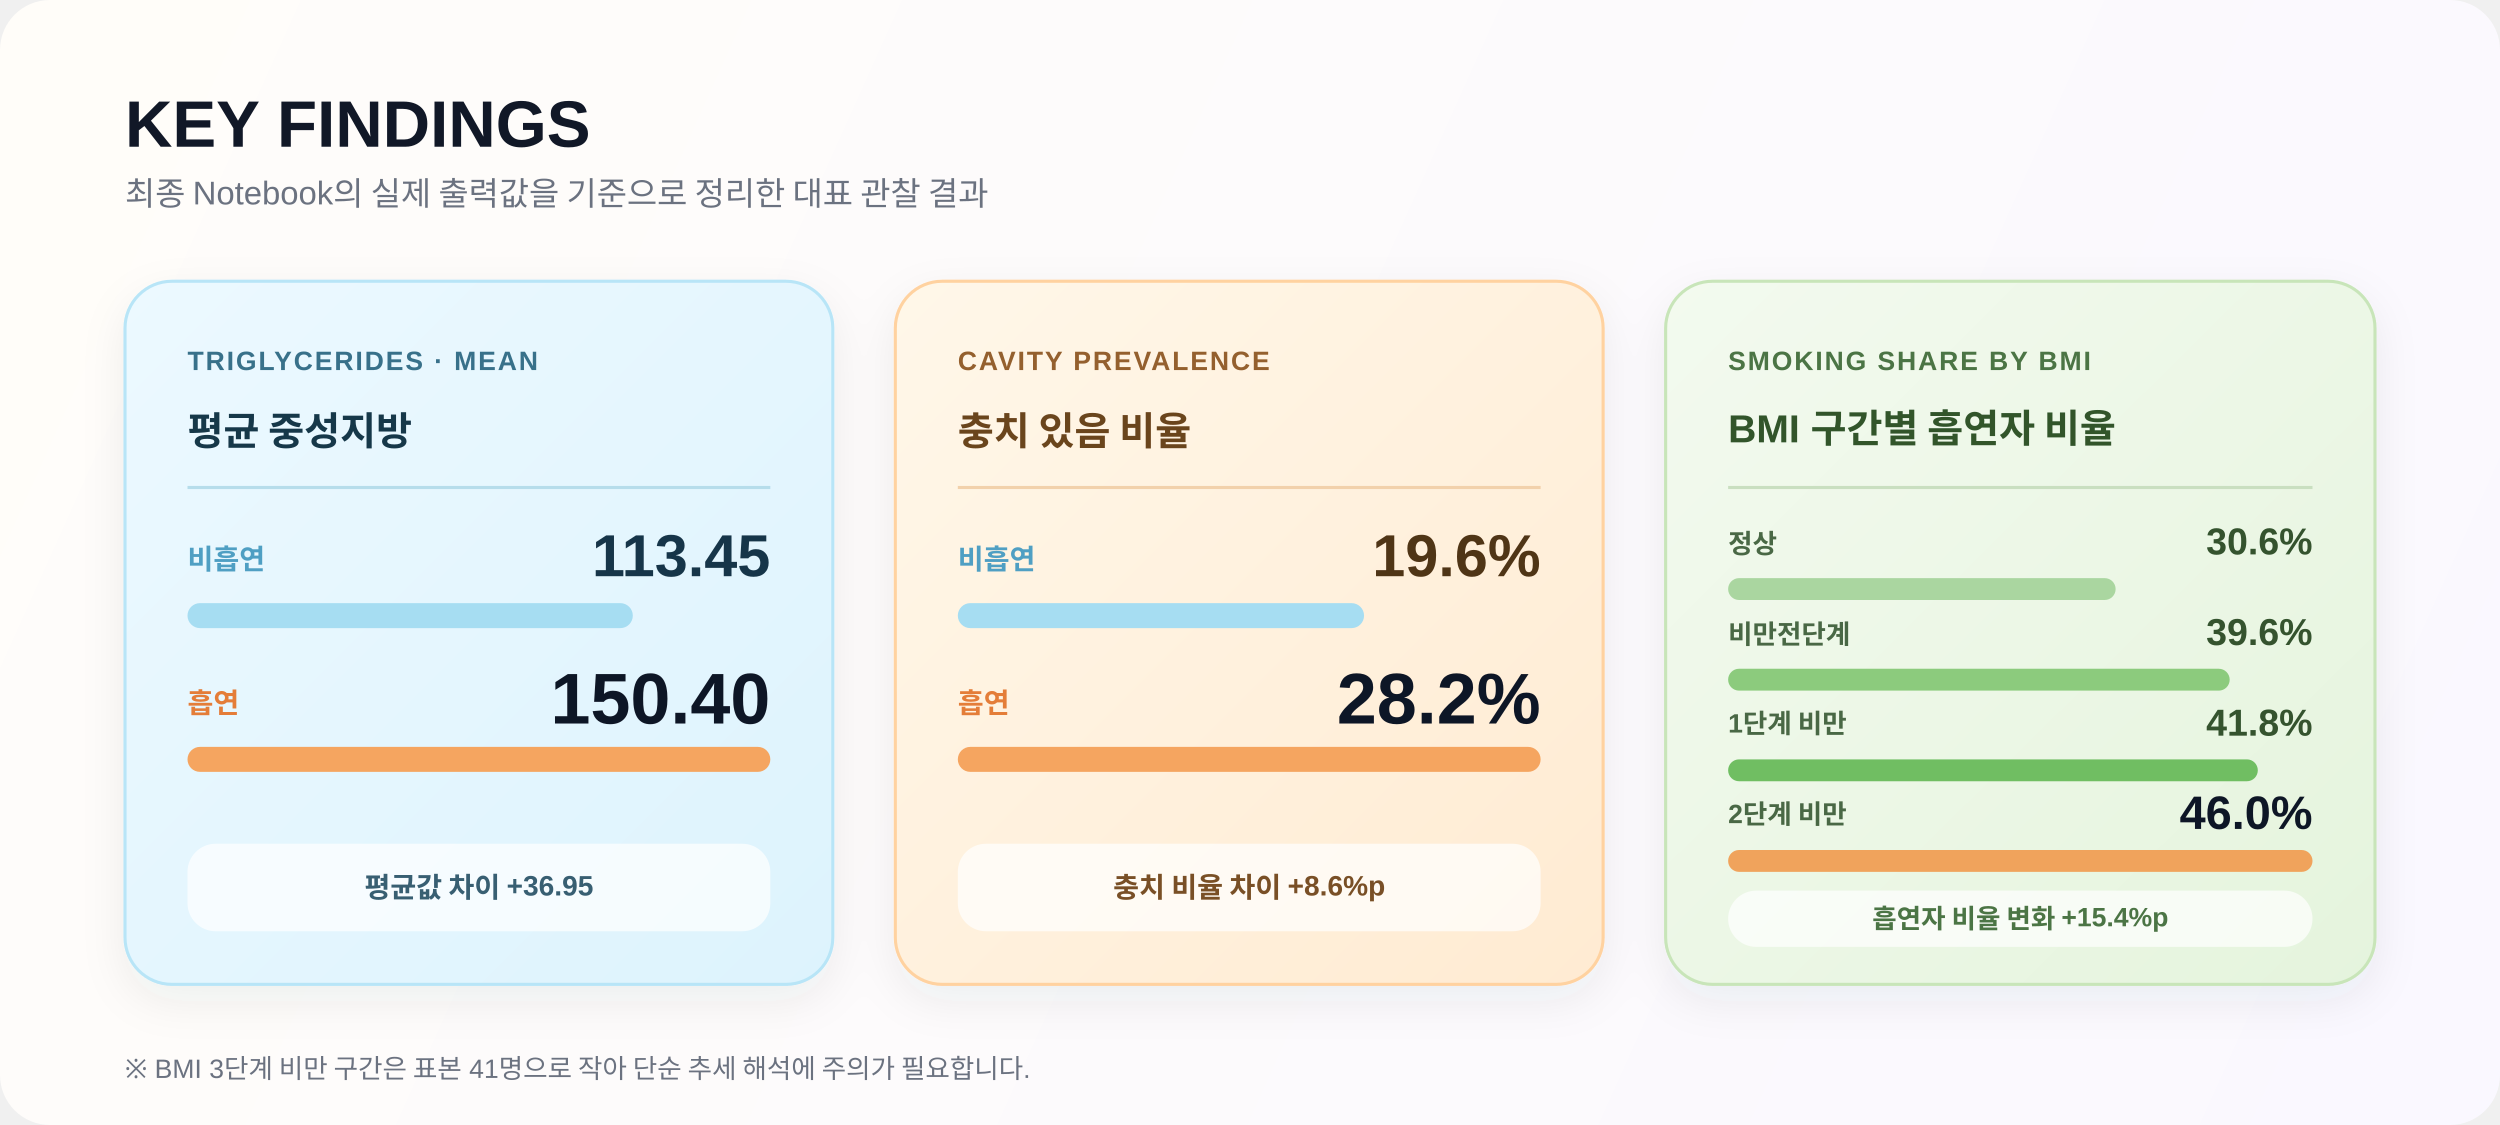
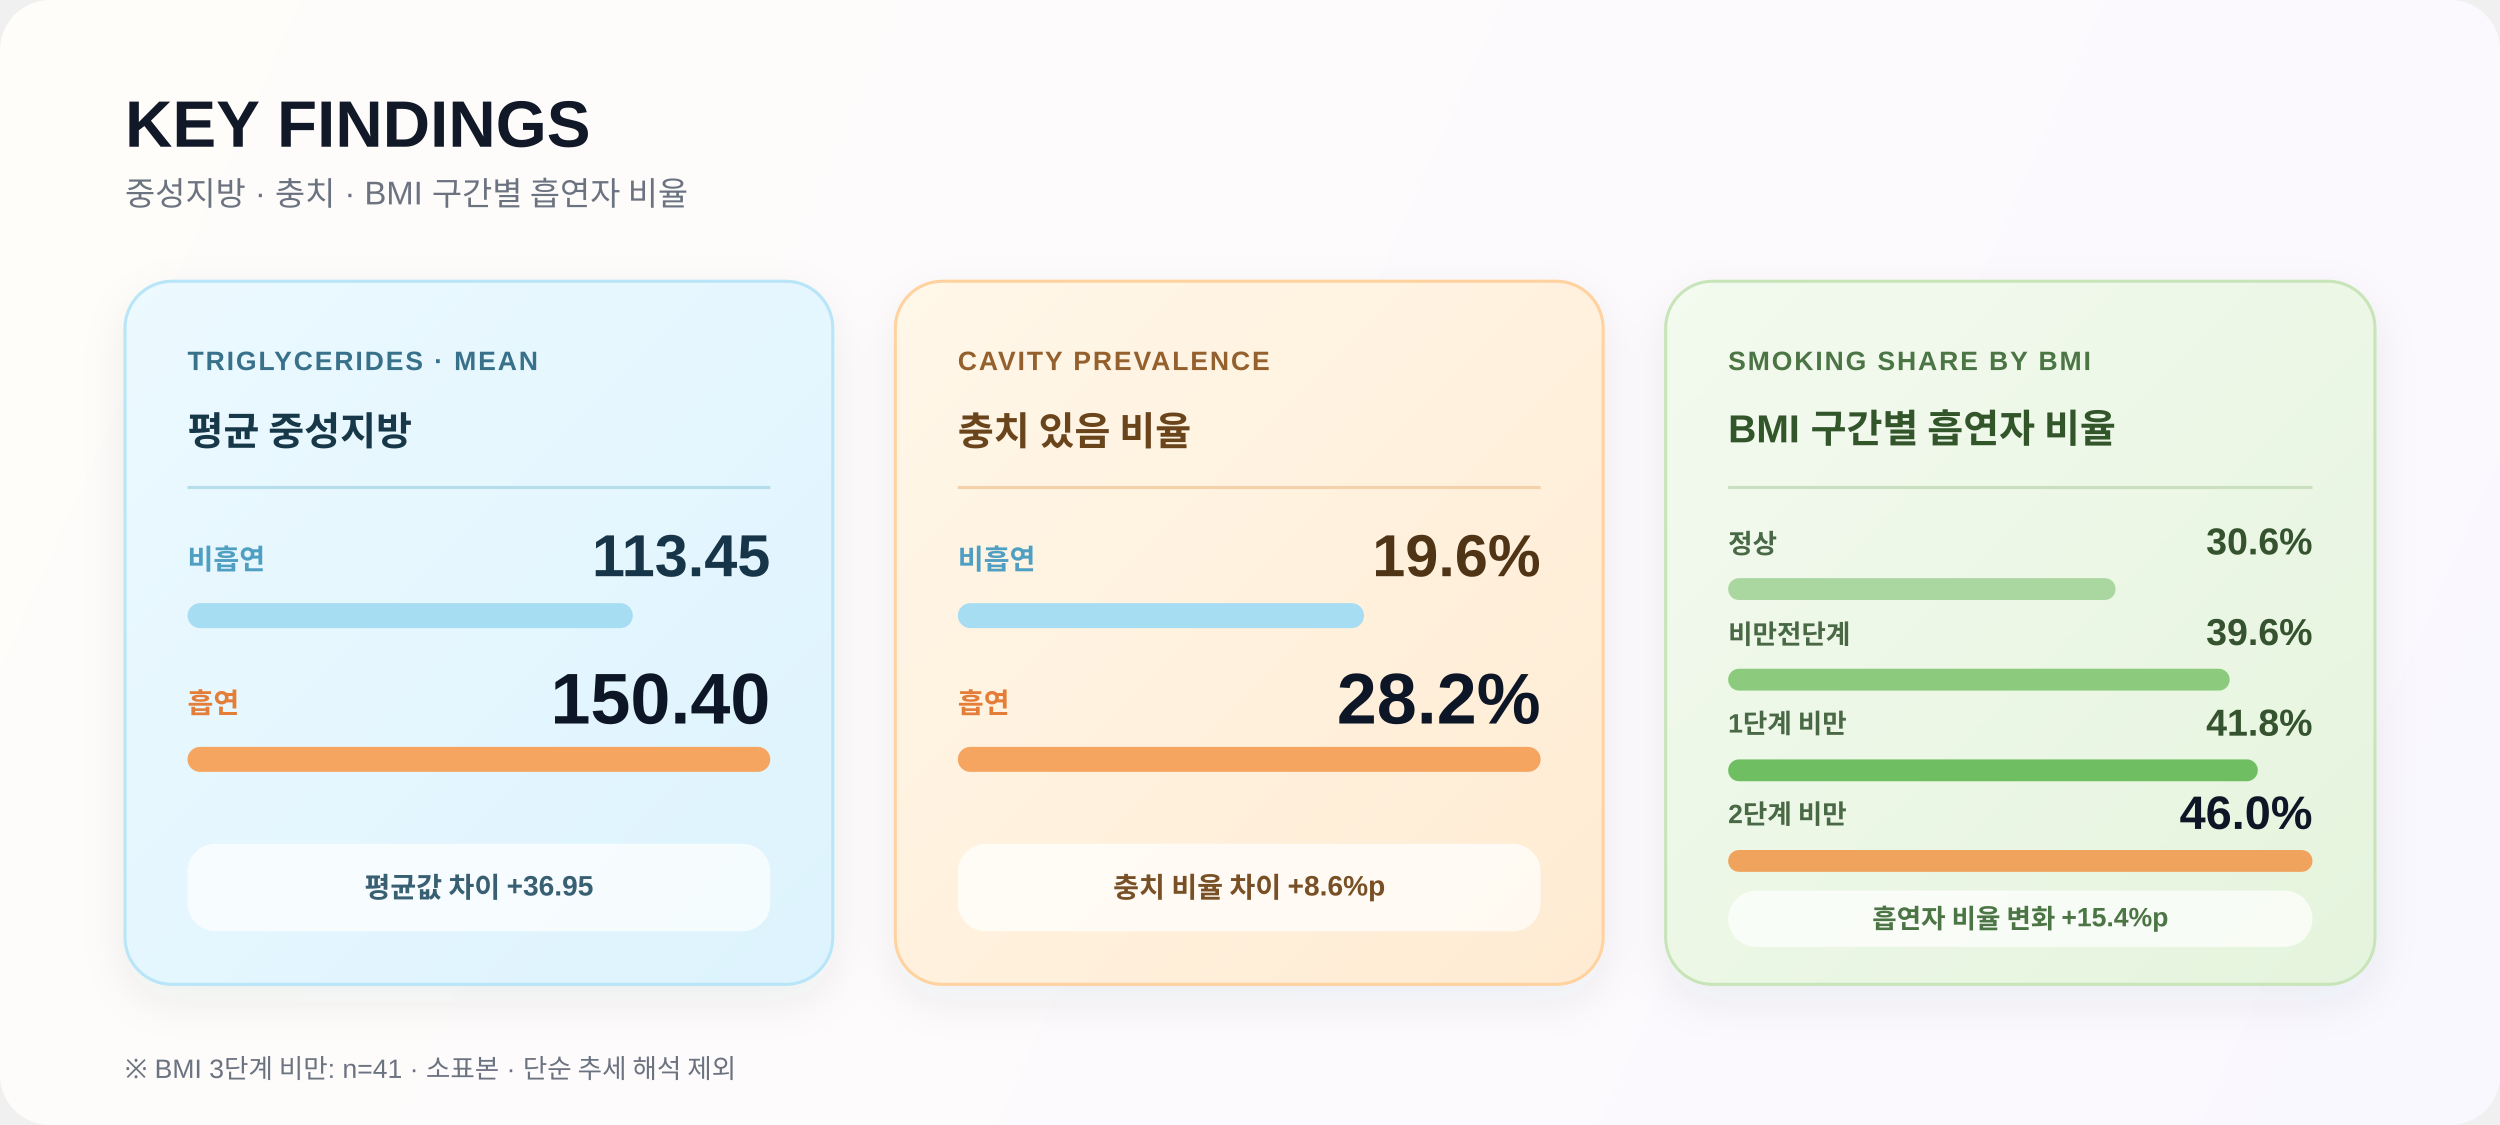
<svg xmlns="http://www.w3.org/2000/svg" width="1600" height="720" viewBox="0 0 1600 720" role="img" aria-labelledby="title desc">
  <defs>
    <linearGradient id="bg" x1="0" y1="0" x2="1600" y2="720" gradientUnits="userSpaceOnUse">
      <stop stop-color="#FFFDF9" />
      <stop offset="1" stop-color="#FAF8FF" />
    </linearGradient>
    <linearGradient id="blueCard" x1="0" y1="0" x2="1" y2="1">
      <stop stop-color="#ECF9FF" />
      <stop offset="1" stop-color="#DDF3FD" />
    </linearGradient>
    <linearGradient id="orangeCard" x1="0" y1="0" x2="1" y2="1">
      <stop stop-color="#FFF7E9" />
      <stop offset="1" stop-color="#FFEBD2" />
    </linearGradient>
    <linearGradient id="greenCard" x1="0" y1="0" x2="1" y2="1">
      <stop stop-color="#F3FAEF" />
      <stop offset="1" stop-color="#E5F4DD" />
    </linearGradient>
    <filter id="shadow" x="-20%" y="-20%" width="140%" height="160%">
      <feDropShadow dx="0" dy="10" stdDeviation="14" flood-color="#334155" flood-opacity="0.07" />
    </filter>
  </defs>
  <rect width="1600" height="720" rx="32" fill="url(#bg)" />
  <text x="80" y="82" dominant-baseline="middle" font-family="Arial, sans-serif" font-size="42" font-weight="800" fill="#111827">KEY FINDINGS</text>
-   <text x="80" y="124" dominant-baseline="middle" font-family="'NanumSquare', 'Apple SD Gothic Neo', 'Malgun Gothic', Arial, sans-serif" font-size="21" fill="#6B7280">최종 Notebook의 실제 출력값을 기준으로 정리한 대표 관찰 결과</text>
+   <text x="80" y="124" dominant-baseline="middle" font-family="'NanumSquare', 'Apple SD Gothic Neo', 'Malgun Gothic', Arial, sans-serif" font-size="21" fill="#6B7280">중성지방 · 충치 · BMI 구간별 흡연자 비율</text>
  <g filter="url(#shadow)">
    <g transform="translate(80 180)" font-family="'NanumSquare', 'Apple SD Gothic Neo', 'Malgun Gothic', Arial, sans-serif">
      <rect width="453" height="450" rx="30" fill="url(#blueCard)" stroke="#B8E5F7" stroke-width="2" />
      <text x="40" y="52" dominant-baseline="middle" font-family="Arial, sans-serif" font-size="17" font-weight="700" letter-spacing="1.2" fill="#39718A">TRIGLYCERIDES · MEAN</text>
      <text x="40" y="96" dominant-baseline="middle" font-size="25" font-weight="800" fill="#17384A">평균 중성지방</text>
      <line x1="40" y1="132" x2="413" y2="132" stroke="#B6DDEB" stroke-width="2" />
      <text x="40" y="178" dominant-baseline="middle" font-size="18" font-weight="700" fill="#4F9FC3">비흡연</text>
      <text x="413" y="178" dominant-baseline="middle" text-anchor="end" font-family="Arial, sans-serif" font-size="38" font-weight="800" fill="#183649">113.45</text>
      <rect x="40" y="206" width="285" height="16" rx="8" fill="#A6DDF2" />
      <text x="40" y="270" dominant-baseline="middle" font-size="18" font-weight="700" fill="#E47D39">흡연</text>
      <text x="413" y="270" dominant-baseline="middle" text-anchor="end" font-family="Arial, sans-serif" font-size="46" font-weight="800" fill="#111827">150.40</text>
      <rect x="40" y="298" width="373" height="16" rx="8" fill="#F5A560" />
      <rect x="40" y="360" width="373" height="56" rx="18" fill="#FFFFFF" fill-opacity="0.70" />
      <text x="226.5" y="388" dominant-baseline="middle" text-anchor="middle" font-size="18" font-weight="700" fill="#375E72">평균값 차이  <tspan font-family="Arial, sans-serif" font-weight="800">+36.95</tspan>
      </text>
    </g>
    <g transform="translate(573 180)" font-family="'NanumSquare', 'Apple SD Gothic Neo', 'Malgun Gothic', Arial, sans-serif">
      <rect width="453" height="450" rx="30" fill="url(#orangeCard)" stroke="#FFD2A0" stroke-width="2" />
      <text x="40" y="52" dominant-baseline="middle" font-family="Arial, sans-serif" font-size="17" font-weight="700" letter-spacing="1.2" fill="#94602D">CAVITY PREVALENCE</text>
      <text x="40" y="96" dominant-baseline="middle" font-size="25" font-weight="800" fill="#6B451E">충치 있음 비율</text>
      <line x1="40" y1="132" x2="413" y2="132" stroke="#F2D1AB" stroke-width="2" />
      <text x="40" y="178" dominant-baseline="middle" font-size="18" font-weight="700" fill="#4F9FC3">비흡연</text>
      <text x="413" y="178" dominant-baseline="middle" text-anchor="end" font-family="Arial, sans-serif" font-size="38" font-weight="800" fill="#503416">19.6%</text>
      <rect x="40" y="206" width="260" height="16" rx="8" fill="#A6DDF2" />
      <text x="40" y="270" dominant-baseline="middle" font-size="18" font-weight="700" fill="#E47D39">흡연</text>
      <text x="413" y="270" dominant-baseline="middle" text-anchor="end" font-family="Arial, sans-serif" font-size="46" font-weight="800" fill="#111827">28.2%</text>
      <rect x="40" y="298" width="373" height="16" rx="8" fill="#F5A560" />
      <rect x="40" y="360" width="373" height="56" rx="18" fill="#FFFFFF" fill-opacity="0.70" />
      <text x="226.5" y="388" dominant-baseline="middle" text-anchor="middle" font-size="18" font-weight="700" fill="#795026">충치 비율 차이  <tspan font-family="Arial, sans-serif" font-weight="800">+8.6%p</tspan>
      </text>
    </g>
    <g transform="translate(1066 180)" font-family="'NanumSquare', 'Apple SD Gothic Neo', 'Malgun Gothic', Arial, sans-serif">
      <rect width="454" height="450" rx="30" fill="url(#greenCard)" stroke="#C8E5B9" stroke-width="2" />
      <text x="40" y="52" dominant-baseline="middle" font-family="Arial, sans-serif" font-size="17" font-weight="700" letter-spacing="1.2" fill="#4C7444">SMOKING SHARE BY BMI</text>
      <text x="40" y="96" dominant-baseline="middle" font-size="25" font-weight="800" fill="#31552C">BMI 구간별 흡연자 비율</text>
      <line x1="40" y1="132" x2="414" y2="132" stroke="#C9DFC0" stroke-width="2" />
      <text x="40" y="168" dominant-baseline="middle" font-size="17" font-weight="700" fill="#496744">정상</text>
      <text x="414" y="168" dominant-baseline="middle" text-anchor="end" font-family="Arial, sans-serif" font-size="24" font-weight="800" fill="#34532E">30.6%</text>
      <rect x="40" y="190" width="248" height="14" rx="7" fill="#AAD6A0" />
      <text x="40" y="226" dominant-baseline="middle" font-size="17" font-weight="700" fill="#496744">비만전단계</text>
      <text x="414" y="226" dominant-baseline="middle" text-anchor="end" font-family="Arial, sans-serif" font-size="24" font-weight="800" fill="#34532E">39.6%</text>
      <rect x="40" y="248" width="321" height="14" rx="7" fill="#8CCB7D" />
      <text x="40" y="284" dominant-baseline="middle" font-size="17" font-weight="700" fill="#496744">1단계 비만</text>
      <text x="414" y="284" dominant-baseline="middle" text-anchor="end" font-family="Arial, sans-serif" font-size="24" font-weight="800" fill="#34532E">41.8%</text>
      <rect x="40" y="306" width="339" height="14" rx="7" fill="#6FBE62" />
      <text x="40" y="342" dominant-baseline="middle" font-size="17" font-weight="700" fill="#496744">2단계 비만</text>
      <text x="414" y="342" dominant-baseline="middle" text-anchor="end" font-family="Arial, sans-serif" font-size="30" font-weight="800" fill="#111827">46.0%</text>
      <rect x="40" y="364" width="374" height="14" rx="7" fill="#F0A35B" />
      <rect x="40" y="390" width="374" height="36" rx="18" fill="#FFFFFF" fill-opacity="0.70" />
      <text x="227" y="408" dominant-baseline="middle" text-anchor="middle" font-size="17" font-weight="700" fill="#4C7444">흡연자 비율 변화  <tspan font-family="Arial, sans-serif" font-weight="800">+15.4%p</tspan>
      </text>
    </g>
  </g>
-   <text x="80" y="684" dominant-baseline="middle" font-family="'NanumSquare', 'Apple SD Gothic Neo', 'Malgun Gothic', Arial, sans-serif" font-size="17" fill="#6B7280">※ BMI 3단계 비만 구간은 표본 41명으로 작아 단순 추세 해석에 주의가 필요합니다.</text>
+   <text x="80" y="684" dominant-baseline="middle" font-family="'NanumSquare', 'Apple SD Gothic Neo', 'Malgun Gothic', Arial, sans-serif" font-size="17" fill="#6B7280">※ BMI 3단계 비만: n=41 · 소표본 · 단순 추세 해석 제외</text>
</svg>
